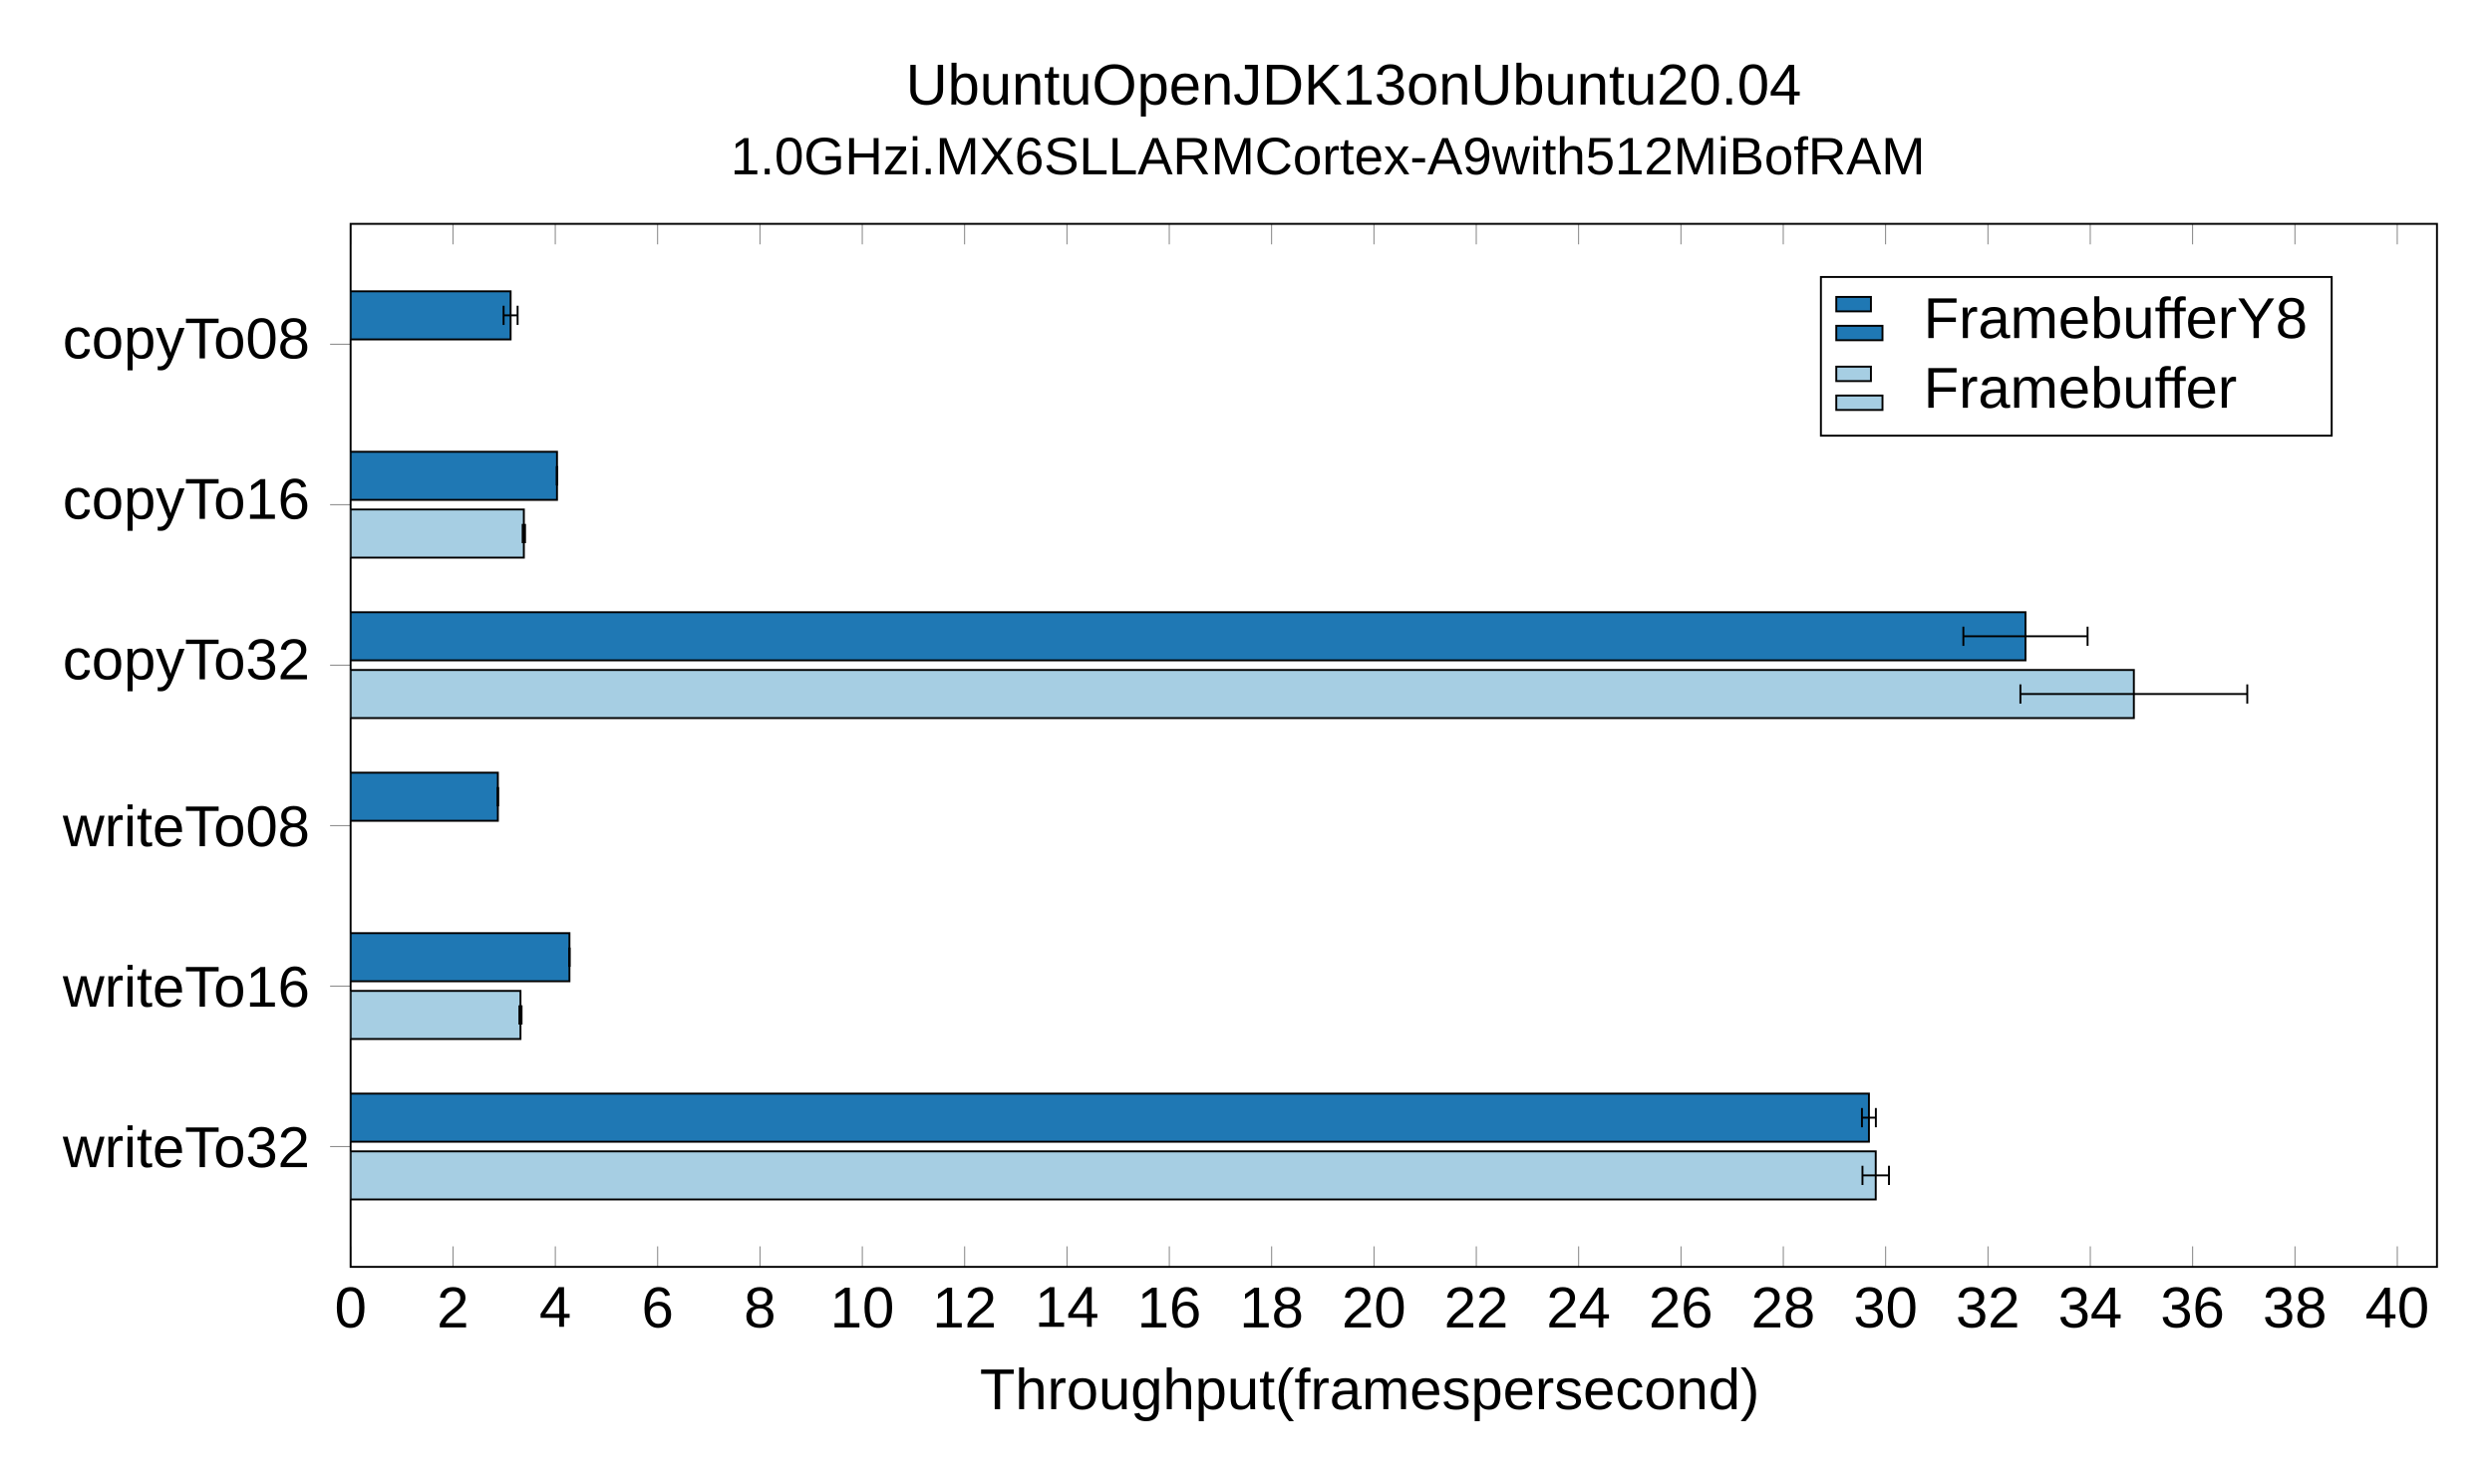
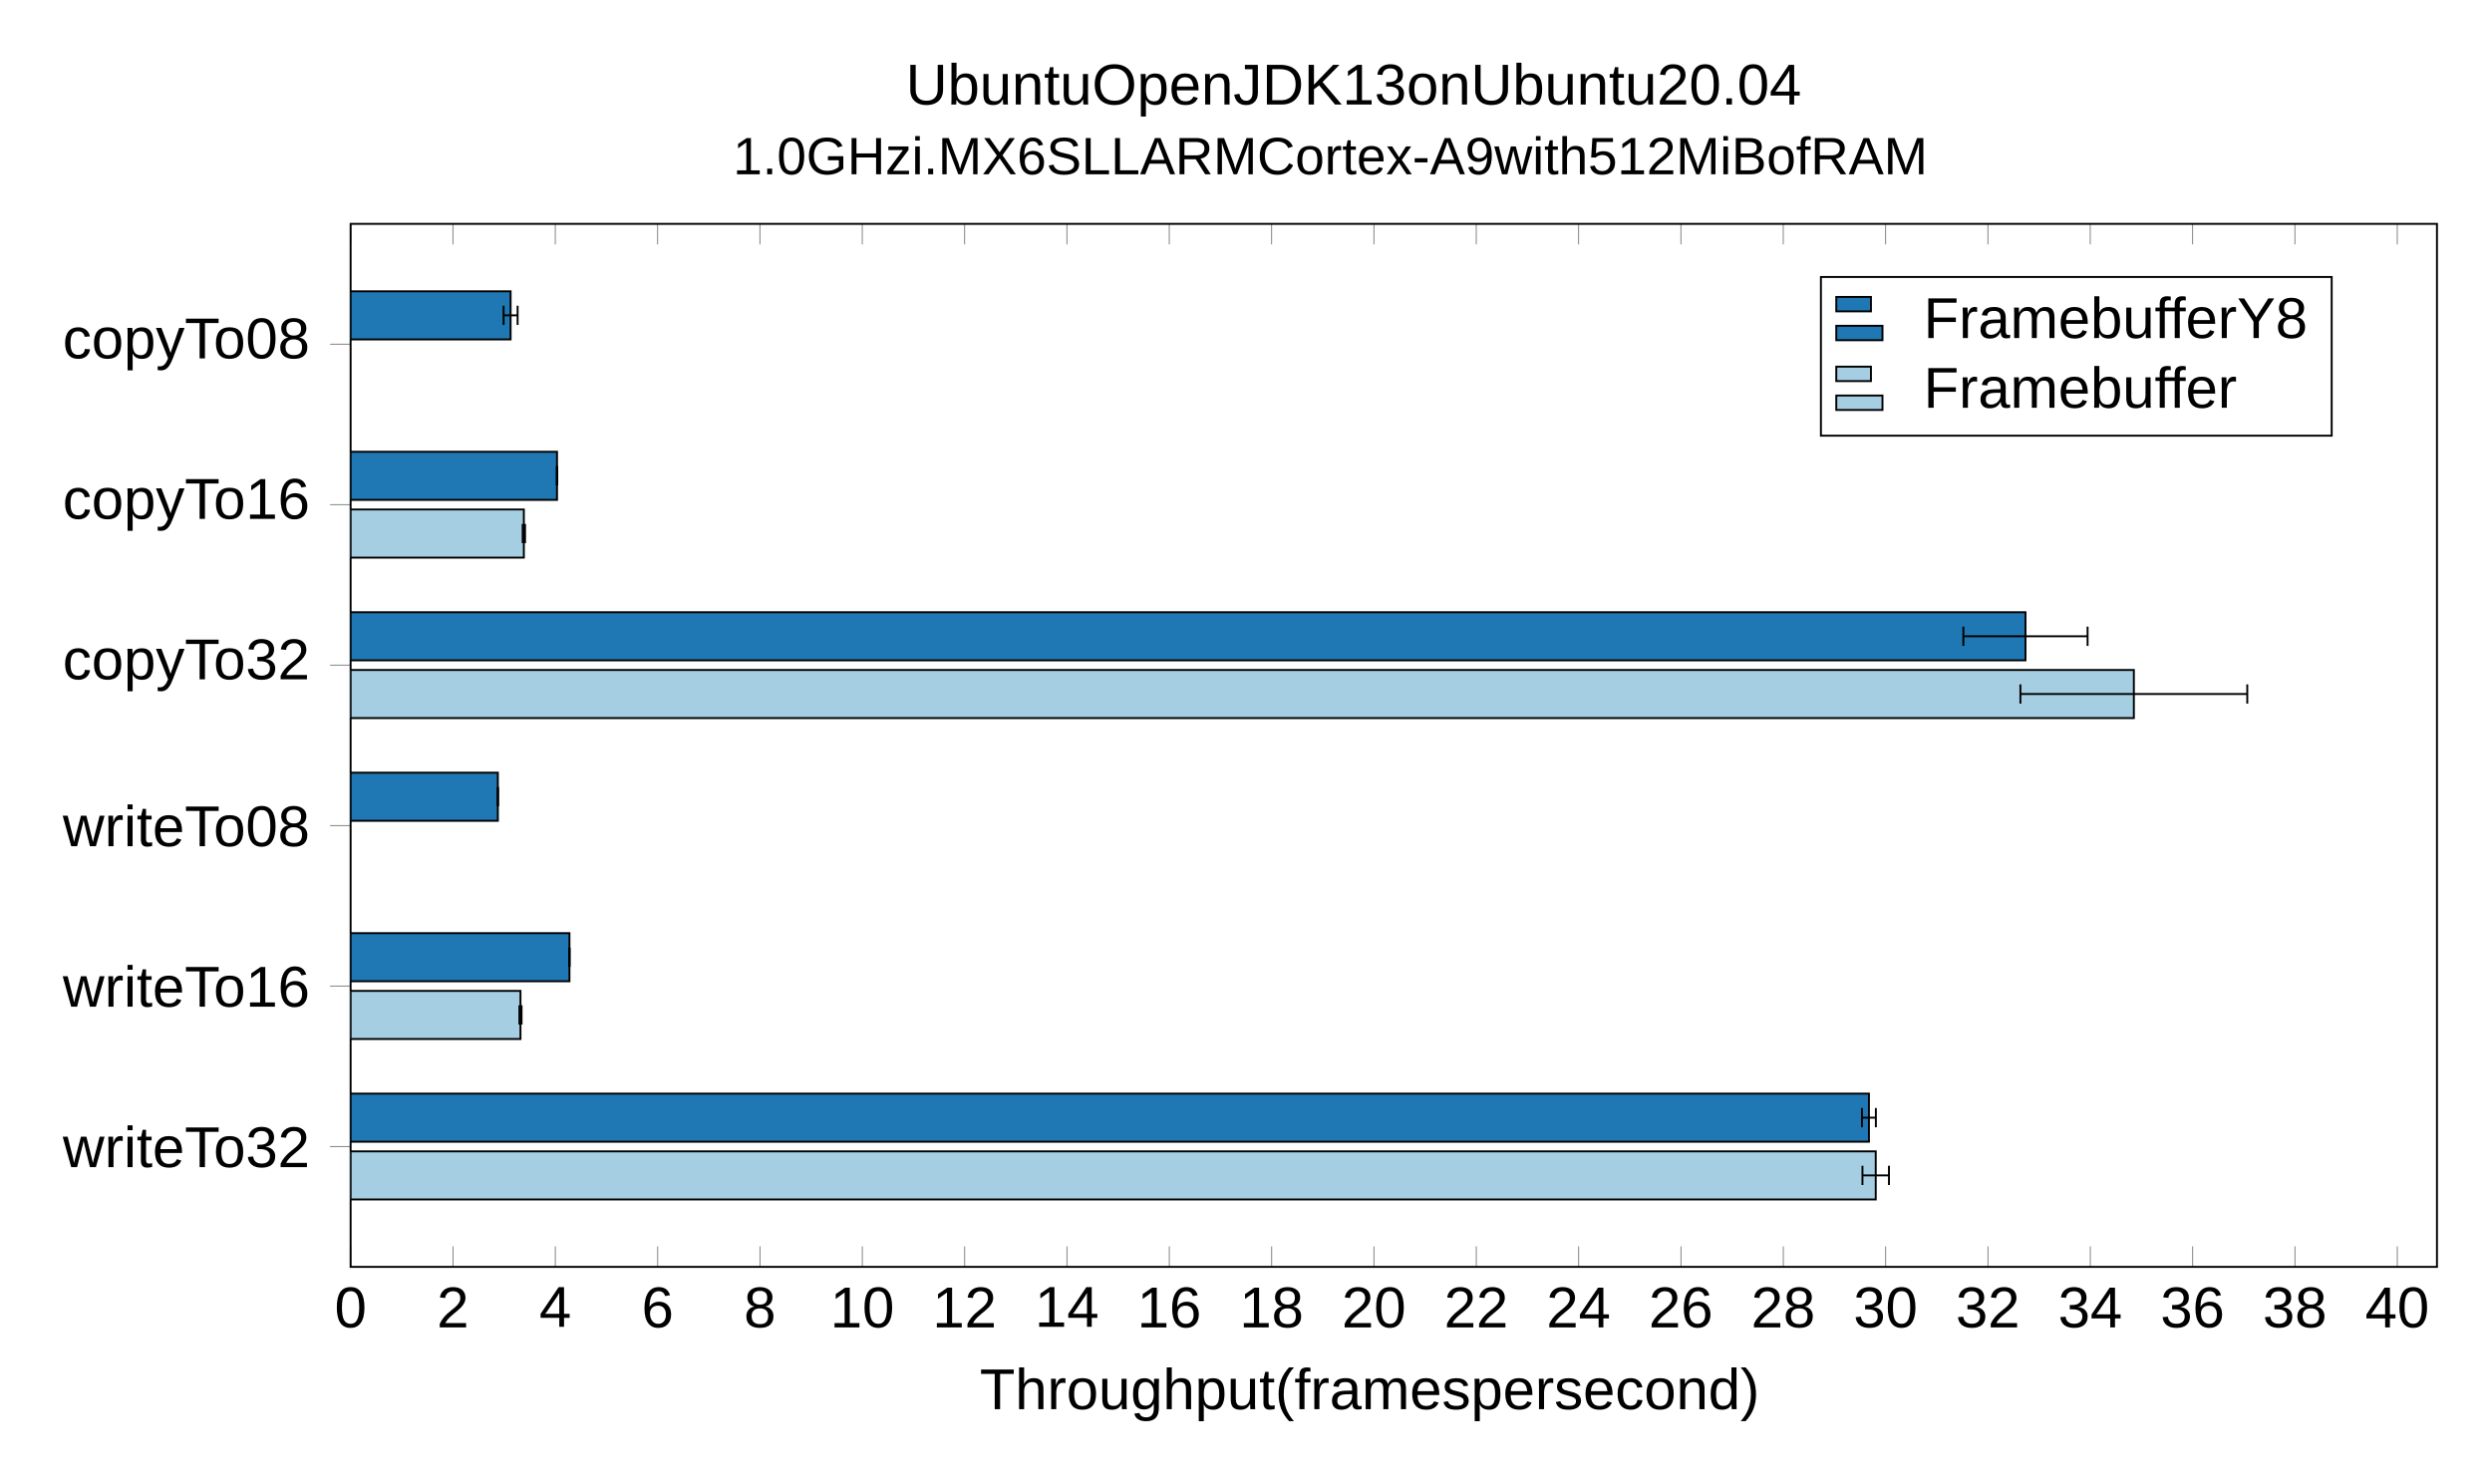
<svg xmlns="http://www.w3.org/2000/svg" height="409.741" viewBox="0 0 687.995 409.741" width="687.995">
  <clipPath id="a">
    <path d="m0 24.923h432.004v-216.003h-432.004z" />
  </clipPath>
  <g transform="matrix(1.333333 0 0 -1.333333 96.79733 95.044)">
    <path d="m0 24.923v-4.252m21.189 4.252v-4.252m21.189 4.252v-4.252m21.189 4.252v-4.252m21.189 4.252v-4.252m21.189 4.252v-4.252m21.189 4.252v-4.252m21.189 4.252v-4.252m21.189 4.252v-4.252m21.189 4.252v-4.252m21.189 4.252v-4.252m21.189 4.252v-4.252m21.189 4.252v-4.252m21.189 4.252v-4.252m21.189 4.252v-4.252m21.189 4.252v-4.252m21.189 4.252v-4.252m21.189 4.252v-4.252m21.189 4.252v-4.252m21.189 4.252v-4.252m21.189 4.252v-4.252m-423.77-211.751v4.252m21.189-4.252v4.252m21.189-4.252v4.252m21.189-4.252v4.252m21.189-4.252v4.252m21.189-4.252v4.252m21.189-4.252v4.252m21.189-4.252v4.252m21.189-4.252v4.252m21.189-4.252v4.252m21.189-4.252v4.252m21.189-4.252v4.252m21.189-4.252v4.252m21.189-4.252v4.252m21.189-4.252v4.252m21.189-4.252v4.252m21.189-4.252v4.252m21.189-4.252v4.252m21.189-4.252v4.252m21.189-4.252v4.252m21.189-4.252v4.252" fill="none" stroke="#808080" stroke-miterlimit="10" stroke-width=".199" />
    <path d="m-4.252 0h4.252m-4.252-33.232h4.252m-4.252-33.232h4.252m-4.252-33.232h4.252m-4.252-33.232h4.252m-4.252-33.232h4.252" fill="none" stroke="#808080" stroke-miterlimit="10" stroke-width=".199" />
    <path d="m0 24.923v-216.003h432.004v216.003z" fill="none" stroke="#000" stroke-miterlimit="10" stroke-width=".399" />
    <g font-family="Arimo,Liberation Sans,Arial,sans-serif" font-size="11.955">
      <text transform="matrix(1 0 0 -1 -3.324 -203.609)">
        <tspan x="0" y="0">0</tspan>
      </text>
      <text transform="matrix(1 0 0 -1 17.864 -203.609)">
        <tspan x="0" y="0">2</tspan>
      </text>
      <text transform="matrix(1 0 0 -1 39.052 -203.487)">
        <tspan x="0" y="0">4</tspan>
      </text>
      <text transform="matrix(1 0 0 -1 60.24 -203.609)">
        <tspan x="0" y="0">6</tspan>
      </text>
      <text transform="matrix(1 0 0 -1 81.429 -203.609)">
        <tspan x="0" y="0">8</tspan>
      </text>
      <text transform="matrix(1 0 0 -1 99.292 -203.609)">
        <tspan x="0 6.649" y="0">10</tspan>
      </text>
      <text transform="matrix(1 0 0 -1 120.481 -203.609)">
        <tspan x="0 6.649" y="0">12</tspan>
      </text>
      <text transform="matrix(1 0 0 -1 141.669 -203.487)">
        <tspan x="0 6.649" y="0">14</tspan>
      </text>
      <text transform="matrix(1 0 0 -1 162.857 -203.609)">
        <tspan x="0 6.649" y="0">16</tspan>
      </text>
      <text transform="matrix(1 0 0 -1 184.045 -203.609)">
        <tspan x="0 6.649" y="0">18</tspan>
      </text>
      <text transform="matrix(1 0 0 -1 205.234 -203.609)">
        <tspan x="0 6.649" y="0">20</tspan>
      </text>
      <text transform="matrix(1 0 0 -1 226.422 -203.609)">
        <tspan x="0 6.649" y="0">22</tspan>
      </text>
      <text transform="matrix(1 0 0 -1 247.61 -203.609)">
        <tspan x="0 6.649" y="0">24</tspan>
      </text>
      <text transform="matrix(1 0 0 -1 268.798 -203.609)">
        <tspan x="0 6.649" y="0">26</tspan>
      </text>
      <text transform="matrix(1 0 0 -1 289.987 -203.609)">
        <tspan x="0 6.649" y="0">28</tspan>
      </text>
      <text transform="matrix(1 0 0 -1 311.175 -203.609)">
        <tspan x="0 6.649" y="0">30</tspan>
      </text>
      <text transform="matrix(1 0 0 -1 332.363 -203.609)">
        <tspan x="0 6.649" y="0">32</tspan>
      </text>
      <text transform="matrix(1 0 0 -1 353.551 -203.609)">
        <tspan x="0 6.649" y="0">34</tspan>
      </text>
      <text transform="matrix(1 0 0 -1 374.74 -203.609)">
        <tspan x="0 6.649" y="0">36</tspan>
      </text>
      <text transform="matrix(1 0 0 -1 395.928 -203.609)">
        <tspan x="0 6.649" y="0">38</tspan>
      </text>
      <text transform="matrix(1 0 0 -1 417.116 -203.609)">
        <tspan x="0 6.649" y="0">40</tspan>
      </text>
      <text transform="matrix(1 0 0 -1 -59.613 -2.933)">
        <tspan x="0 5.978 12.627 19.277 25.254 31.241 37.879 44.528" y="0">copyTo08</tspan>
      </text>
      <text transform="matrix(1 0 0 -1 -59.613 -36.165)">
        <tspan x="0 5.978 12.627 19.277 25.254 31.241 37.879 44.528" y="0">copyTo16</tspan>
      </text>
      <text transform="matrix(1 0 0 -1 -59.613 -69.396)">
        <tspan x="0 5.978 12.627 19.277 25.254 31.241 37.879 44.528" y="0">copyTo32</tspan>
      </text>
      <text transform="matrix(1 0 0 -1 -59.602 -103.966)">
        <tspan x="0 8.634 12.615 15.272 18.593 25.242 31.229 37.879 44.528" y="0">writeTo08</tspan>
      </text>
      <text transform="matrix(1 0 0 -1 -59.602 -137.198)">
        <tspan x="0 8.634 12.615 15.272 18.593 25.242 31.229 37.879 44.528" y="0">writeTo16</tspan>
      </text>
      <text transform="matrix(1 0 0 -1 -59.602 -170.429)">
        <tspan x="0 8.634 12.615 15.272 18.593 25.242 31.229 37.879 44.528" y="0">writeTo32</tspan>
      </text>
    </g>
    <g clip-path="url(#a)" stroke="#000" stroke-miterlimit="10" stroke-width=".399">
      <path d="m0-44.191h35.872v9.963h-35.872zm0-33.232h369.242v9.963h-369.242zm0-66.463h35.173v9.963h-35.173zm0-33.232h315.794v9.963h-315.794z" fill="#a6cee3" />
      <path d="m35.872-39.209h.244" fill="#a6cee3" />
      <path d="m0 1.993v-3.985" fill="none" transform="translate(36.115 -39.209)" />
      <path d="m35.872-39.209h-.244" fill="#a6cee3" />
      <path d="m0 1.993v-3.985" fill="none" transform="matrix(-1 0 0 -1 35.628 -39.208)" />
      <path d="m369.242-72.441h23.487" fill="#a6cee3" />
      <path d="m0 1.993v-3.985" fill="none" transform="translate(392.724 -72.44)" />
      <path d="m369.242-72.441h-23.487" fill="#a6cee3" />
      <path d="m0 1.993v-3.985" fill="none" transform="matrix(-1 0 0 -1 345.75 -72.439)" />
      <path d="m35.173-138.904h.223" fill="#a6cee3" />
      <path d="m0 1.993v-3.985" fill="none" transform="translate(35.395 -138.902)" />
      <path d="m35.173-138.904h-.222" fill="#a6cee3" />
      <path d="m0 1.993v-3.985" fill="none" transform="matrix(-1 0 0 -1 34.95 -138.903)" />
      <path d="m315.794-172.135h2.744" fill="#a6cee3" />
      <path d="m0 1.993v-3.985" fill="none" transform="translate(318.534 -172.133)" />
      <path d="m315.794-172.135h-2.744" fill="#a6cee3" />
      <path d="m0 1.993v-3.985" fill="none" transform="matrix(-1 0 0 -1 313.046 -172.134)" />
      <path d="m0 .996h33.128v9.963h-33.128zm0-33.232h42.737v9.963h-42.737zm0-33.232h346.803v9.963h-346.803zm0-33.232h30.49v9.963h-30.49zm0-33.232h45.312v9.963h-45.312zm0-33.232h314.385v9.963h-314.385z" fill="#1f78b4" />
      <path d="m33.128 5.978h1.451" fill="#1f78b4" />
      <path d="m0 1.993v-3.985" fill="none" transform="translate(34.579 5.978)" />
      <path d="m33.128 5.978h-1.451" fill="#1f78b4" />
      <path d="m0 1.993v-3.985" fill="none" transform="matrix(-1 0 0 -1 31.676 5.977)" />
      <path d="m42.737-27.254h.053" fill="#1f78b4" />
      <path d="m0 1.993v-3.985" fill="none" transform="translate(42.79 -27.254)" />
      <path d="m42.737-27.254h-.053" fill="#1f78b4" />
      <path d="m0 1.993v-3.985" fill="none" transform="matrix(-1 0 0 -1 42.684 -27.253)" />
      <path d="m346.803-60.485h12.861" fill="#1f78b4" />
      <path d="m0 1.993v-3.985" fill="none" transform="translate(359.66 -60.485)" />
      <path d="m346.803-60.485h-12.861" fill="#1f78b4" />
      <path d="m0 1.993v-3.985" fill="none" transform="matrix(-1 0 0 -1 333.937 -60.484)" />
      <path d="m30.49-93.717h.032" fill="#1f78b4" />
      <path d="m0 1.993v-3.985" fill="none" transform="translate(30.522 -93.716)" />
      <path d="m30.49-93.717h-.032" fill="#1f78b4" />
      <path d="m0 1.993v-3.985" fill="none" transform="matrix(-1 0 0 -1 30.458 -93.715)" />
      <path d="m45.312-126.948h.032" fill="#1f78b4" />
      <path d="m0 1.993v-3.985" fill="none" transform="translate(45.343 -126.947)" />
      <path d="m45.312-126.948h-.032" fill="#1f78b4" />
      <path d="m0 1.993v-3.985" fill="none" transform="matrix(-1 0 0 -1 45.279 -126.946)" />
      <path d="m314.385-160.18h1.441" fill="#1f78b4" />
      <path d="m0 1.993v-3.985" fill="none" transform="translate(315.821 -160.178)" />
      <path d="m314.385-160.18h-1.441" fill="#1f78b4" />
      <path d="m0 1.993v-3.985" fill="none" transform="matrix(-1 0 0 -1 312.94 -160.177)" />
    </g>
  </g>
  <g font-family="Arimo,Liberation Sans,Arial,sans-serif">
    <text font-size="11.955" transform="matrix(1.333333 0 0 1.333333 270.5027 389.12)">
      <tspan x="0 7.302 13.952 17.933 24.582 31.232 37.881 44.531 51.18 57.83 64.462 68.443 71.764 75.746 82.395 92.354 99.003 108.304 114.954 121.603 128.908 134.885 141.535 147.512 154.162 160.811 167.461" y="0">Throughput(framespersecond)</tspan>
    </text>
    <text font-size="11.955" transform="matrix(1.333333 0 0 1.333333 250.0947 28.86267)">
      <tspan x="0 8.634 15.283 21.933 28.582 31.904 41.865 51.163 57.813 64.462 71.112 77.089 85.723 97.021 103.67 113.643 120.293 130.254 138.888 145.537 152.187 158.836 162.158 172.131 178.78 185.429 188.751 195.4" y="0">UbuntuOpenJDK13onUbuntu20.04</tspan>
    </text>
-     <text font-size="10.909" transform="matrix(1.333333 0 0 1.333333 201.7067 48.12401)">
-       <tspan x="0 6.068 9.098 18.188 26.673 34.551 43.039 45.463 48.493 57.58 64.857 70.924 78.201 84.268 93.369 100.645 108.524 120.644 128.522 134.59 138.223 141.253 147.321 152.775 156.408 163.684 172.774 180.652 183.076 186.107 195.207 201.275 207.343 216.443 225.53 227.954 238.263 244.331 250.383 258.262 265.538" y="0">1.0GHzi.MX6SLLARMCortex-A9with512MiBofRAM</tspan>
+     <text font-size="10.909" transform="matrix(1.333333 0 0 1.333333 202.3787 48.12401)">
+       <tspan x="0 6.068 9.098 18.188 26.673 34.551 43.039 45.463 48.493 57.58 64.857 70.924 78.201 84.268 92.365 99.641 107.52 119.629 127.508 133.575 137.208 140.239 146.306 151.761 155.393 162.67 171.77 179.649 182.073 185.103 194.204 200.271 206.339 215.428 224.516 226.94 237.249 243.316 249.38 257.258 264.535" y="0">1.0GHzi.MX6SLLARMCortex-A9with512MiBofRAM</tspan>
    </text>
  </g>
  <path d="m304.443-18.945h105.761v32.868h-105.761z" fill="none" stroke="#000" stroke-miterlimit="10" stroke-width=".399" transform="matrix(1.333333 0 0 -1.333333 96.79733 95.044)" />
  <path d="m0-3.885h9.564v2.989h-9.564zm0 5.978h7.173v2.989h-7.173z" fill="#1f78b4" stroke="#000" stroke-miterlimit="10" stroke-width=".399" transform="matrix(1.333333 0 0 -1.333333 506.9667 88.76534)" />
  <text font-family="Arimo,Liberation Sans,Arial,sans-serif" font-size="11.955" transform="matrix(1.333333 0 0 1.333333 531.0627 93.34534)">
    <tspan x="0 7.302 11.283 17.933 27.891 34.541 41.19 47.84 50.946 54.267 60.916 64.897 72.872" y="0">FramebufferY8</tspan>
  </text>
  <path d="m0-3.885h9.564v2.989h-9.564zm0 5.978h7.173v2.989h-7.173z" fill="#a6cee3" stroke="#000" stroke-miterlimit="10" stroke-width=".399" transform="matrix(1.333333 0 0 -1.333333 506.9667 108.02)" />
  <text font-family="Arimo,Liberation Sans,Arial,sans-serif" font-size="11.955" transform="matrix(1.333333 0 0 1.333333 531.0627 112.6)">
    <tspan x="0 7.302 11.283 17.933 27.891 34.541 41.19 47.84 50.946 54.267 60.916" y="0">Framebuffer</tspan>
  </text>
</svg>
